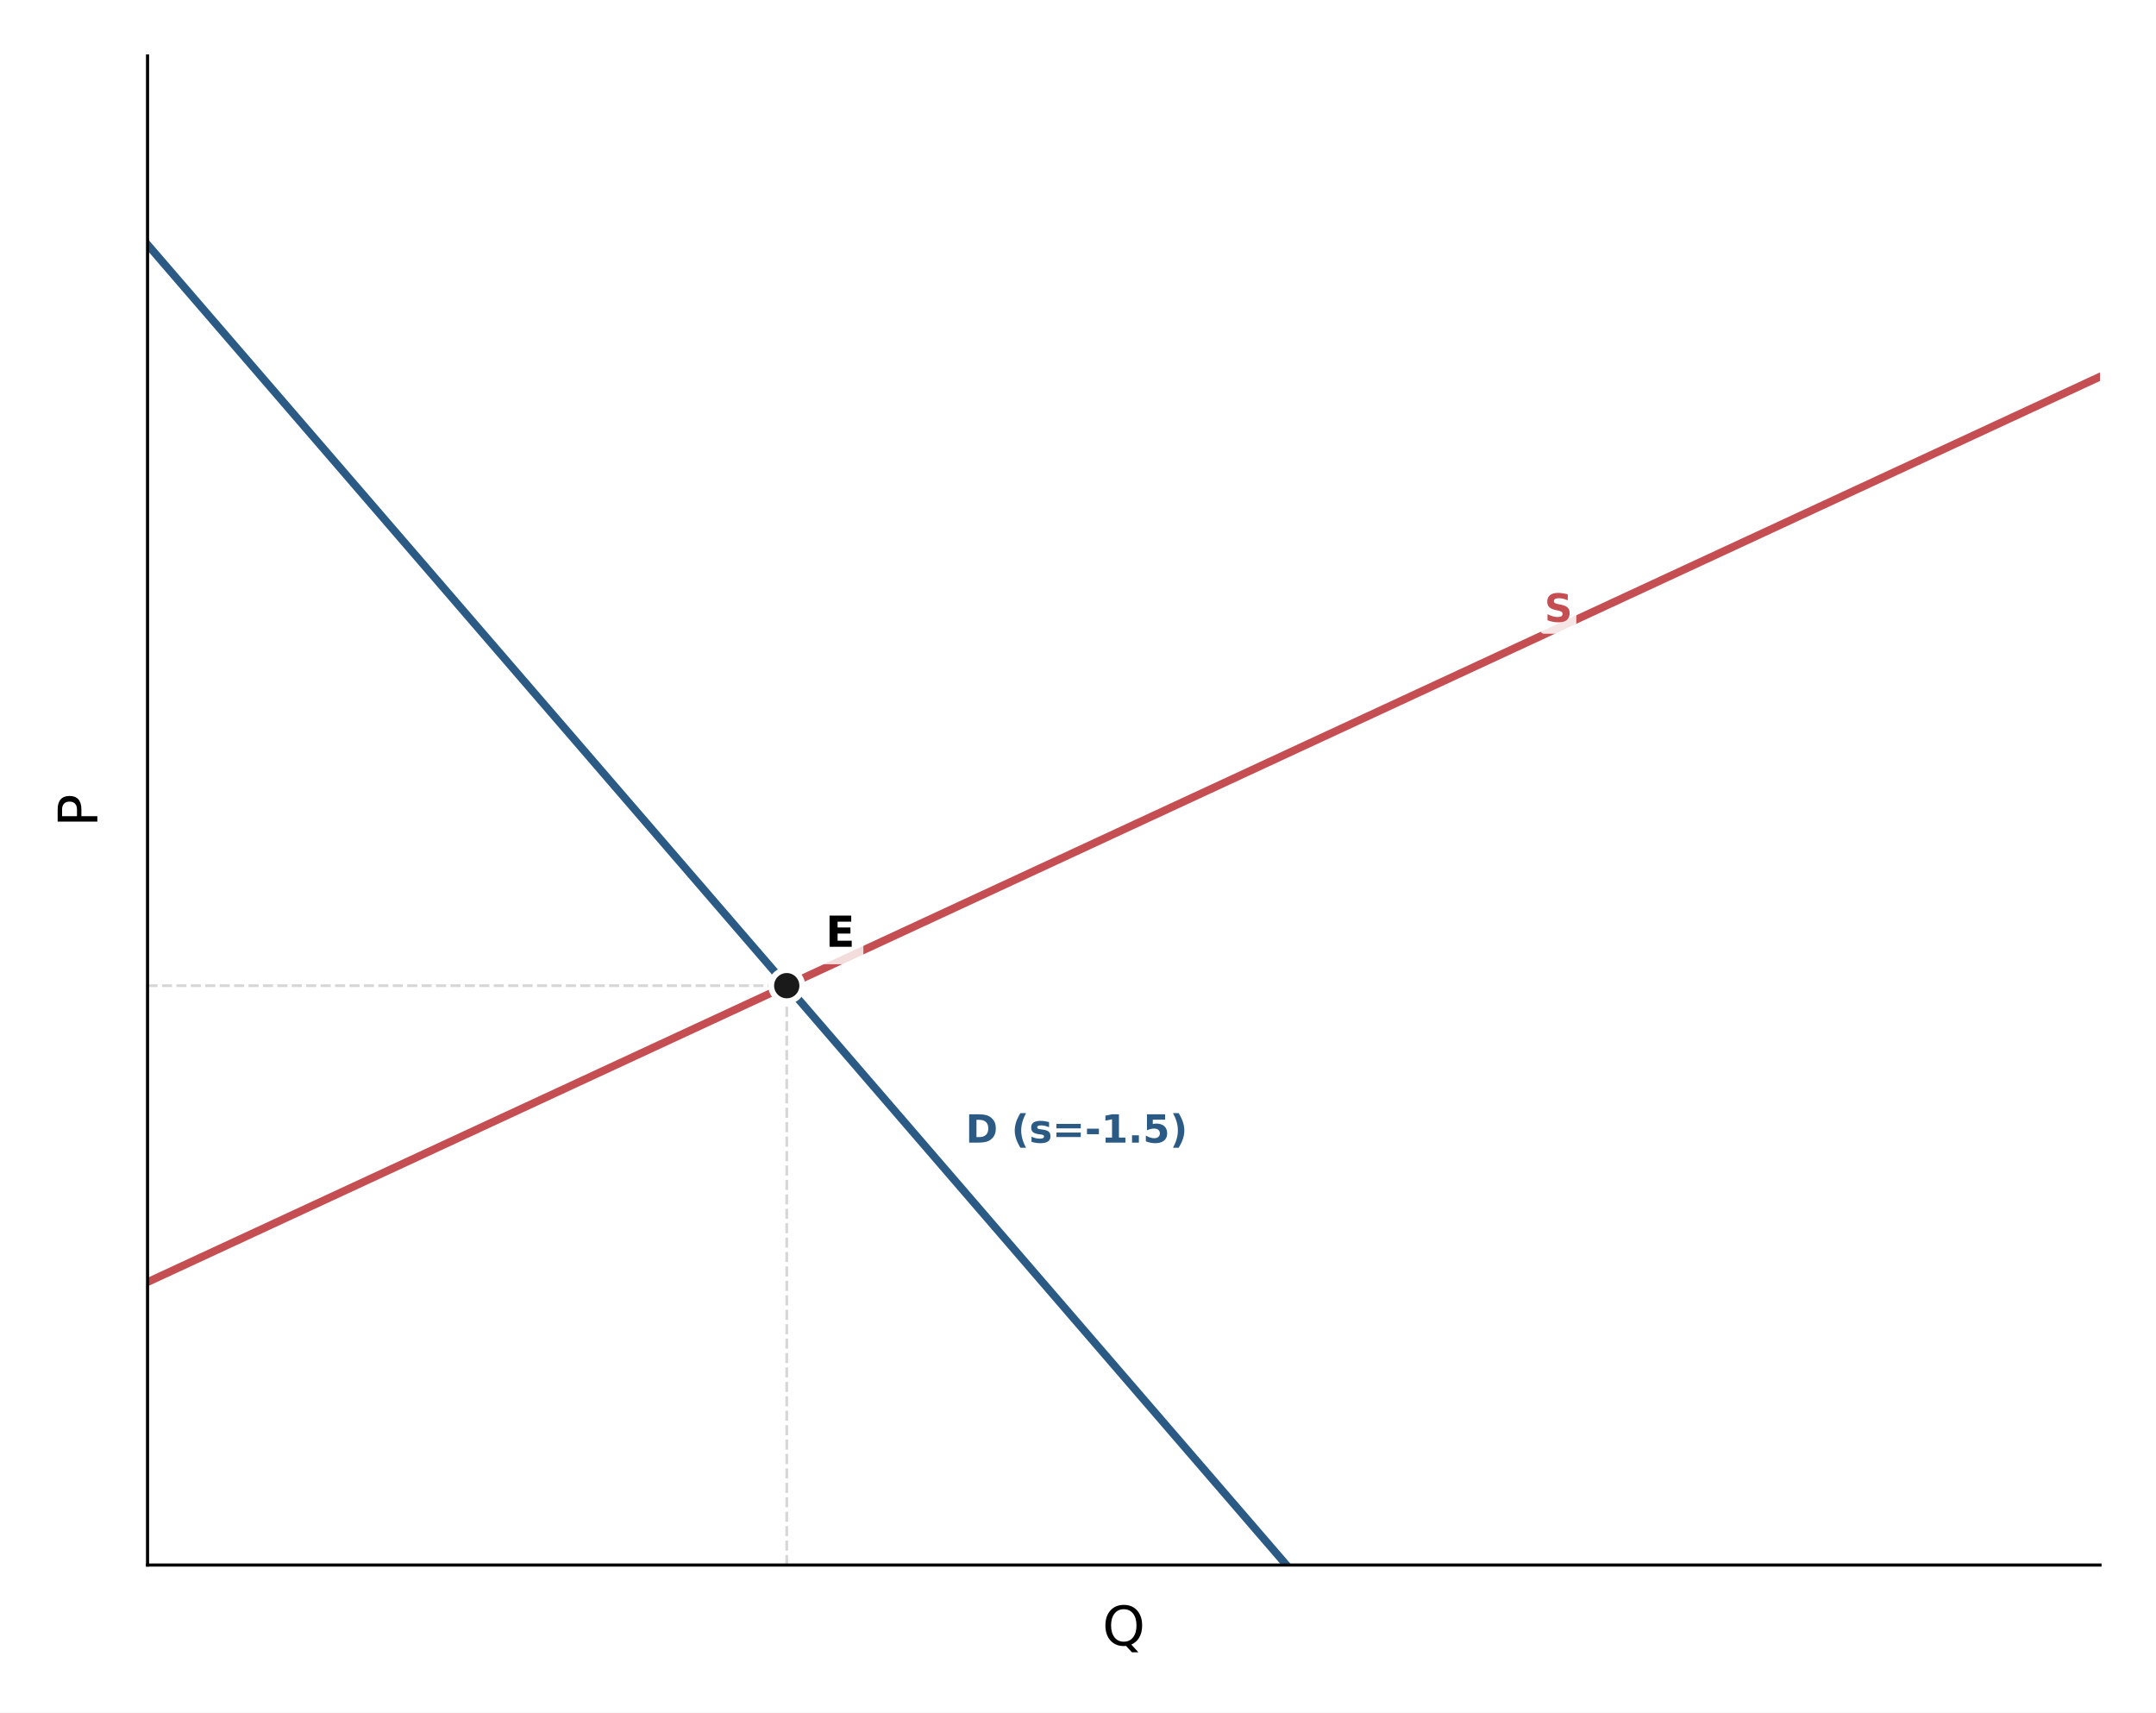
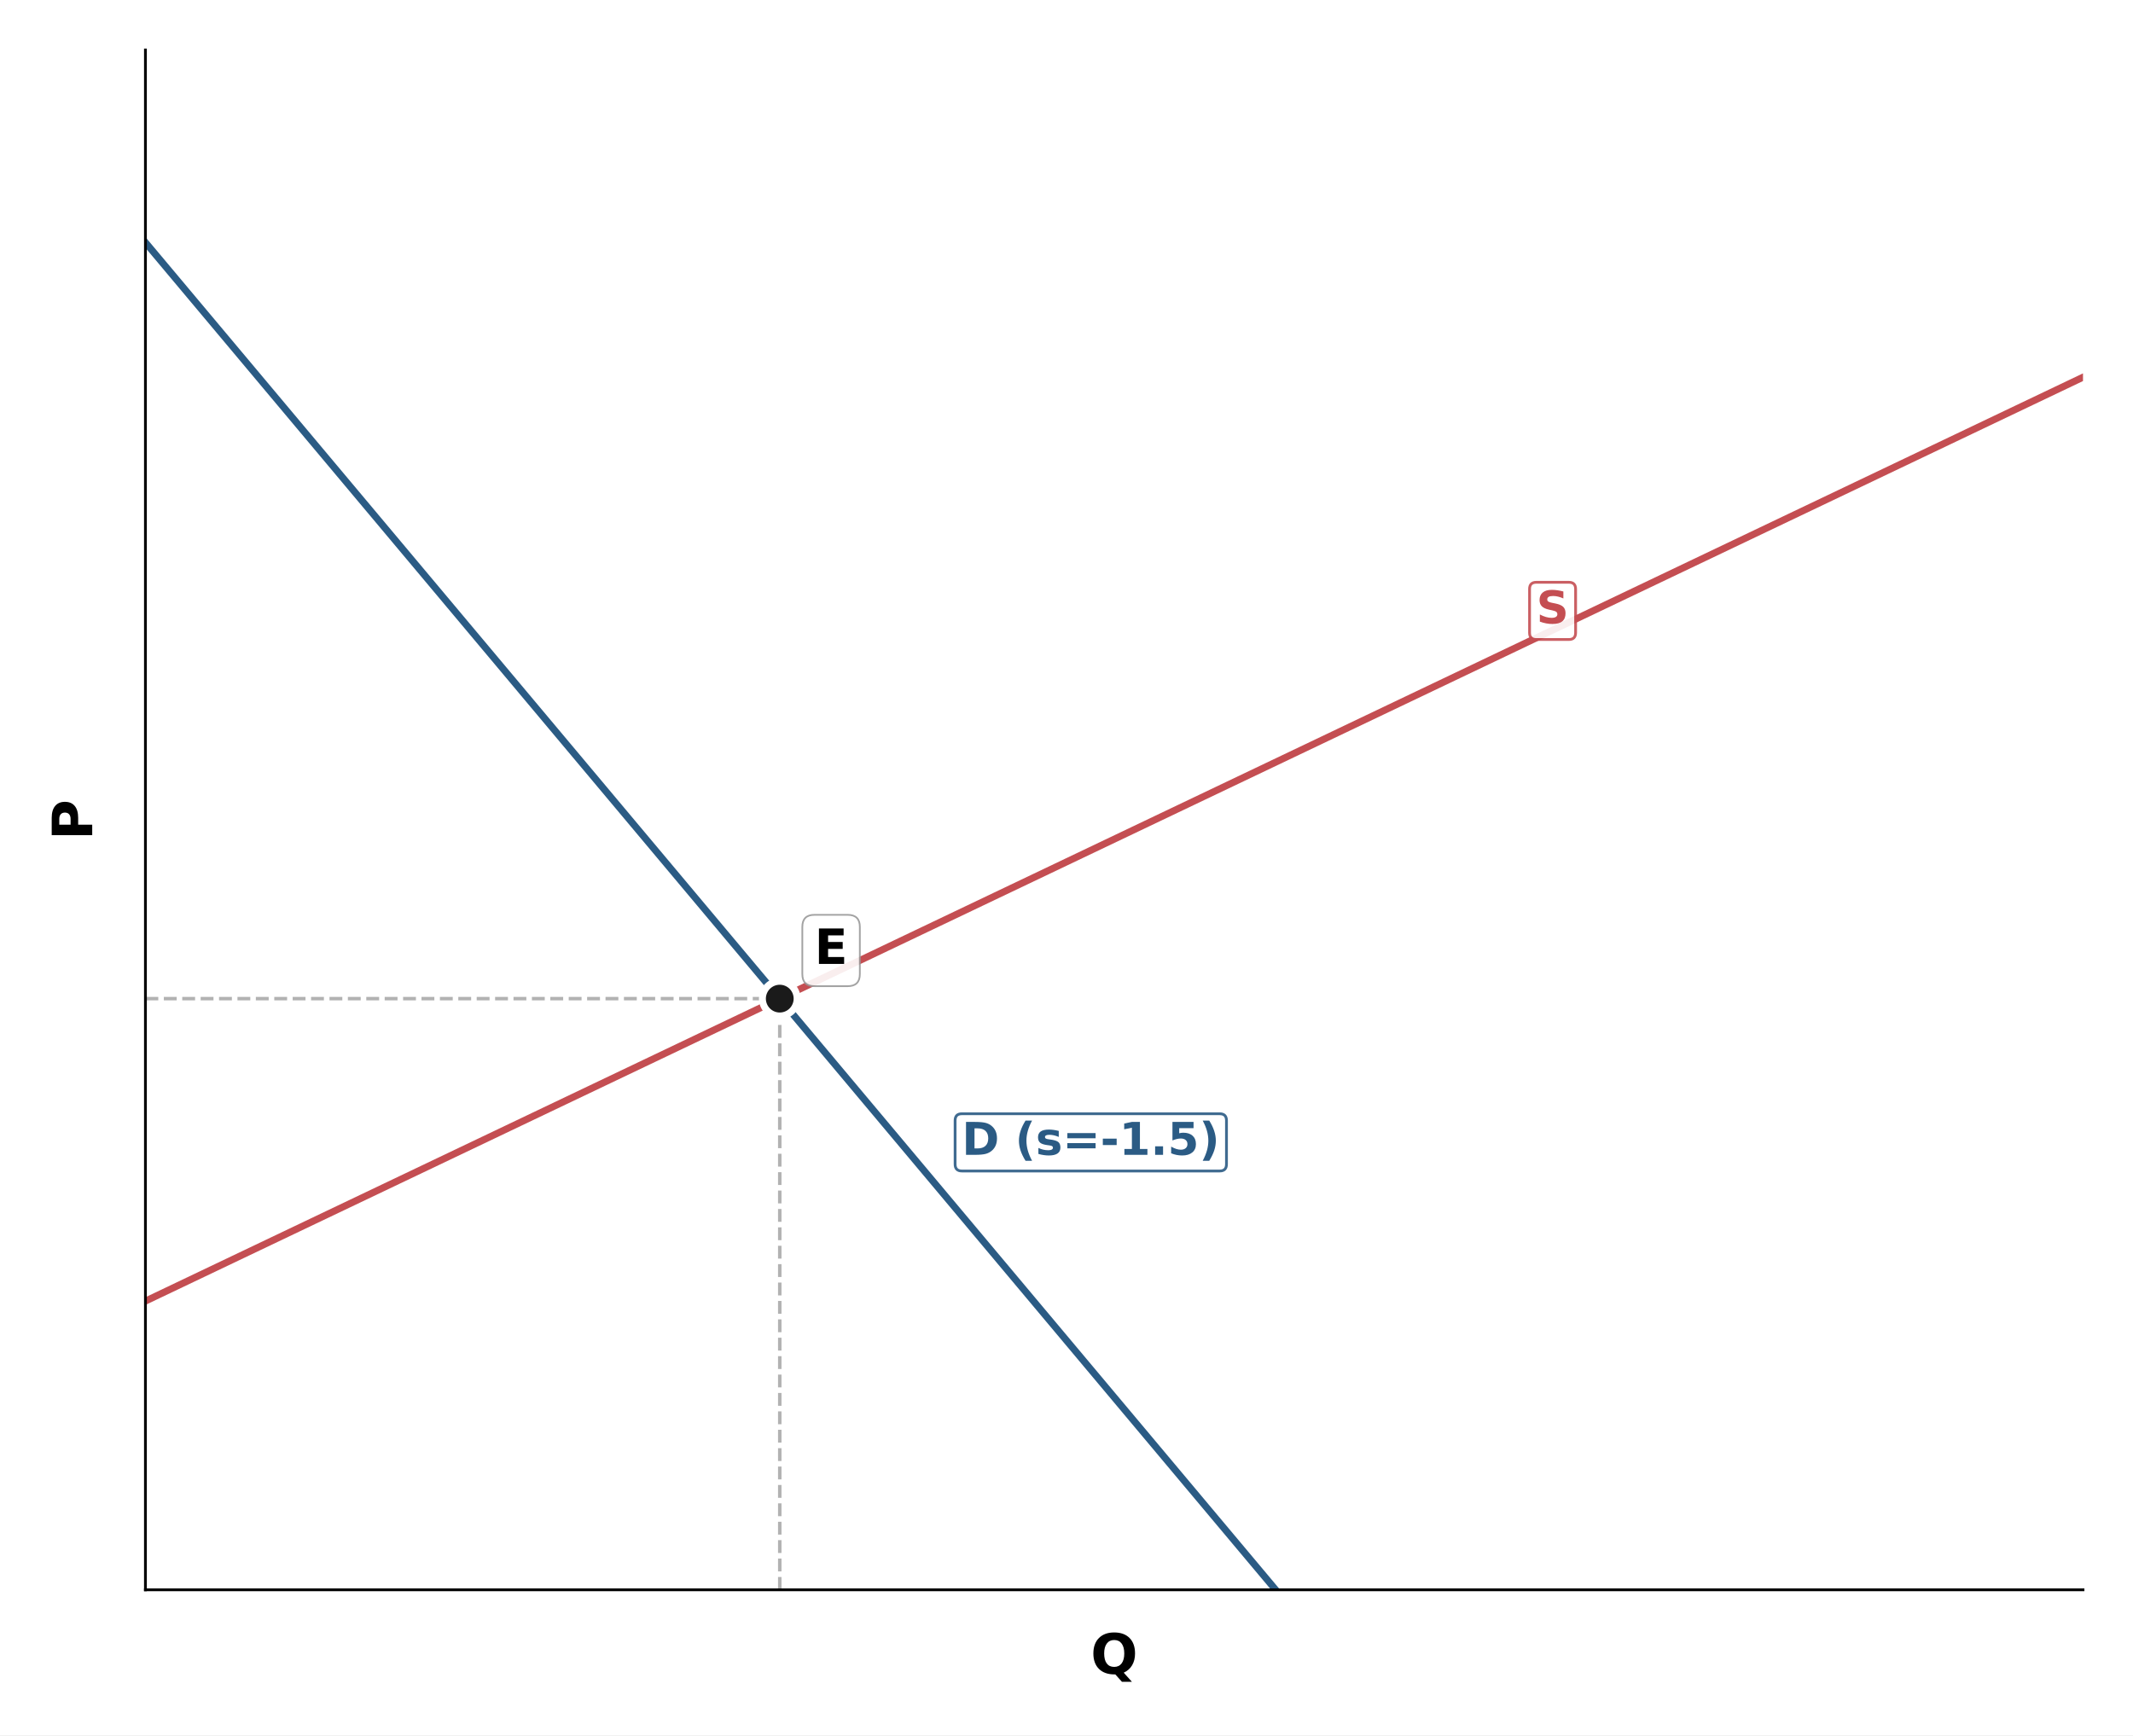
- <svg xmlns="http://www.w3.org/2000/svg" xmlns:xlink="http://www.w3.org/1999/xlink" width="554.549pt" height="440.429pt" viewBox="0 0 554.549 440.429" version="1.1">
+ <svg xmlns="http://www.w3.org/2000/svg" xmlns:xlink="http://www.w3.org/1999/xlink" width="614.285pt" height="499.805pt" viewBox="0 0 614.285 499.805" version="1.1">
  <defs>
    <style type="text/css">*{stroke-linejoin: round; stroke-linecap: butt}</style>
  </defs>
  <g id="figure_1">
    <g id="patch_1">
-       <path d="M 0 440.429  L 554.549 440.429  L 554.549 0  L 0 0  z " style="fill: #ffffff" />
+       <path d="M 0 499.805  L 614.285 499.805  L 614.285 0  L 0 0  z " style="fill: #ffffff" />
    </g>
    <g id="axes_1">
      <g id="patch_2">
-         <path d="M 37.949 402.48  L 540.149 402.48  L 540.149 14.4  L 37.949 14.4  z " style="fill: #ffffff" />
+         <path d="M 41.885 457.92  L 599.885 457.92  L 599.885 14.4  L 41.885 14.4  z " style="fill: #ffffff" />
      </g>
      <g id="line2d_1">
-         <path d="M 202.36 402.48  L 202.36 253.485  " clip-path="url(#pf19eb99d0a)" style="fill: none; stroke-dasharray: 2.59,1.12; stroke-dashoffset: 0; stroke: #999999; stroke-opacity: 0.4; stroke-width: 0.7" />
+         <path d="M 224.564 457.92  L 224.564 287.64  " clip-path="url(#p804bf23b85)" style="fill: none; stroke-dasharray: 3.7,1.6; stroke-dashoffset: 0; stroke: #666666; stroke-opacity: 0.5" />
      </g>
      <g id="line2d_2">
-         <path d="M 37.949 253.485  L 202.36 253.485  " clip-path="url(#pf19eb99d0a)" style="fill: none; stroke-dasharray: 2.59,1.12; stroke-dashoffset: 0; stroke: #999999; stroke-opacity: 0.4; stroke-width: 0.7" />
+         <path d="M 41.885 287.64  L 224.564 287.64  " clip-path="url(#p804bf23b85)" style="fill: none; stroke-dasharray: 3.7,1.6; stroke-dashoffset: 0; stroke: #666666; stroke-opacity: 0.5" />
      </g>
      <g id="matplotlib.axis_1">
        <g id="xtick_1" />
        <g id="xtick_2" />
        <g id="xtick_3" />
        <g id="xtick_4" />
        <g id="xtick_5" />
        <g id="xtick_6" />
        <g id="xtick_7" />
        <g id="xtick_8" />
        <g id="xtick_9" />
        <g id="text_1">
-           <g transform="translate(283.5391 423.1178) scale(0.14 -0.14)">
+           <g transform="translate(314.0838 482.0775) scale(0.16 -0.16)">
            <defs>
-               <path id="DejaVuSans-51" d="M 2522 4238  Q 1834 4238 1429 3725  Q 1025 3213 1025 2328  Q 1025 1447 1429 934  Q 1834 422 2522 422  Q 3209 422 3611 934  Q 4013 1447 4013 2328  Q 4013 3213 3611 3725  Q 3209 4238 2522 4238  z M 3406 84  L 4238 -825  L 3475 -825  L 2784 -78  Q 2681 -84 2626 -87  Q 2572 -91 2522 -91  Q 1538 -91 948 567  Q 359 1225 359 2328  Q 359 3434 948 4092  Q 1538 4750 2522 4750  Q 3503 4750 4090 4092  Q 4678 3434 4678 2328  Q 4678 1516 4351 937  Q 4025 359 3406 84  z " transform="scale(0.015625)" />
+               <path id="DejaVuSans-Bold-51" d="M 2847 -84  L 2753 -84  Q 1600 -84 959 553  Q 319 1191 319 2328  Q 319 3463 958 4106  Q 1597 4750 2719 4750  Q 3853 4750 4486 4112  Q 5119 3475 5119 2328  Q 5119 1541 4783 972  Q 4447 403 3816 116  L 4756 -934  L 3609 -934  L 2847 -84  z M 2719 3878  Q 2169 3878 1866 3472  Q 1563 3066 1563 2328  Q 1563 1578 1859 1179  Q 2156 781 2719 781  Q 3272 781 3575 1187  Q 3878 1594 3878 2328  Q 3878 3066 3575 3472  Q 3272 3878 2719 3878  z " transform="scale(0.015625)" />
            </defs>
-             <use xlink:href="#DejaVuSans-51" />
+             <use xlink:href="#DejaVuSans-Bold-51" />
          </g>
        </g>
      </g>
      <g id="matplotlib.axis_2">
        <g id="ytick_1" />
        <g id="ytick_2" />
        <g id="ytick_3" />
        <g id="ytick_4" />
        <g id="ytick_5" />
        <g id="ytick_6" />
        <g id="ytick_7" />
        <g id="ytick_8" />
        <g id="ytick_9" />
        <g id="text_2">
-           <g transform="translate(25.03781 212.6608) rotate(-90) scale(0.14 -0.14)">
+           <g transform="translate(26.5575 242.0238) rotate(-90) scale(0.16 -0.16)">
            <defs>
-               <path id="DejaVuSans-50" d="M 1259 4147  L 1259 2394  L 2053 2394  Q 2494 2394 2734 2622  Q 2975 2850 2975 3272  Q 2975 3691 2734 3919  Q 2494 4147 2053 4147  L 1259 4147  z M 628 4666  L 2053 4666  Q 2838 4666 3239 4311  Q 3641 3956 3641 3272  Q 3641 2581 3239 2228  Q 2838 1875 2053 1875  L 1259 1875  L 1259 0  L 628 0  L 628 4666  z " transform="scale(0.015625)" />
+               <path id="DejaVuSans-Bold-50" d="M 588 4666  L 2584 4666  Q 3475 4666 3951 4270  Q 4428 3875 4428 3144  Q 4428 2409 3951 2014  Q 3475 1619 2584 1619  L 1791 1619  L 1791 0  L 588 0  L 588 4666  z M 1791 3794  L 1791 2491  L 2456 2491  Q 2806 2491 2997 2661  Q 3188 2831 3188 3144  Q 3188 3456 2997 3625  Q 2806 3794 2456 3794  L 1791 3794  z " transform="scale(0.015625)" />
            </defs>
-             <use xlink:href="#DejaVuSans-50" />
+             <use xlink:href="#DejaVuSans-Bold-50" />
          </g>
        </g>
      </g>
      <g id="line2d_3">
-         <path d="M 37.949 62.91  L 40.473 65.835  L 42.997 68.76  L 45.52 71.686  L 48.044 74.611  L 50.567 77.536  L 53.091 80.461  L 55.615 83.387  L 58.138 86.312  L 60.662 89.237  L 63.186 92.162  L 65.709 95.087  L 68.233 98.013  L 70.756 100.938  L 73.28 103.863  L 75.804 106.788  L 78.327 109.714  L 80.851 112.639  L 83.375 115.564  L 85.898 118.489  L 88.422 121.415  L 90.945 124.34  L 93.469 127.265  L 95.993 130.19  L 98.516 133.115  L 101.04 136.041  L 103.563 138.966  L 106.087 141.891  L 108.611 144.816  L 111.134 147.742  L 113.658 150.667  L 116.182 153.592  L 118.705 156.517  L 121.229 159.442  L 123.752 162.368  L 126.276 165.293  L 128.8 168.218  L 131.323 171.143  L 133.847 174.069  L 136.37 176.994  L 138.894 179.919  L 141.418 182.844  L 143.941 185.769  L 146.465 188.695  L 148.989 191.62  L 151.512 194.545  L 154.036 197.47  L 156.559 200.396  L 159.083 203.321  L 161.607 206.246  L 164.13 209.171  L 166.654 212.097  L 169.178 215.022  L 171.701 217.947  L 174.225 220.872  L 176.748 223.797  L 179.272 226.723  L 181.796 229.648  L 184.319 232.573  L 186.843 235.498  L 189.366 238.424  L 191.89 241.349  L 194.414 244.274  L 196.937 247.199  L 199.461 250.124  L 201.985 253.05  L 204.508 255.975  L 207.032 258.9  L 209.555 261.825  L 212.079 264.751  L 214.603 267.676  L 217.126 270.601  L 219.65 273.526  L 222.173 276.452  L 224.697 279.377  L 227.221 282.302  L 229.744 285.227  L 232.268 288.152  L 234.792 291.078  L 237.315 294.003  L 239.839 296.928  L 242.362 299.853  L 244.886 302.779  L 247.41 305.704  L 249.933 308.629  L 252.457 311.554  L 254.981 314.479  L 257.504 317.405  L 260.028 320.33  L 262.551 323.255  L 265.075 326.18  L 267.599 329.106  L 270.122 332.031  L 272.646 334.956  L 275.169 337.881  L 277.693 340.806  L 280.217 343.732  L 282.74 346.657  L 285.264 349.582  L 287.788 352.507  L 290.311 355.433  L 292.835 358.358  L 295.358 361.283  L 297.882 364.208  L 300.406 367.134  L 302.929 370.059  L 305.453 372.984  L 307.977 375.909  L 310.5 378.834  L 313.024 381.76  L 315.547 384.685  L 318.071 387.61  L 320.595 390.535  L 323.118 393.461  L 325.642 396.386  L 328.165 399.311  L 330.689 402.236  " clip-path="url(#pf19eb99d0a)" style="fill: none; stroke: #2b5b84; stroke-width: 2; stroke-linecap: square" />
+         <path d="M 41.885 69.84  L 44.689 73.183  L 47.493 76.526  L 50.297 79.869  L 53.101 83.212  L 55.905 86.556  L 58.709 89.899  L 61.513 93.242  L 64.317 96.585  L 67.121 99.928  L 69.925 103.271  L 72.729 106.614  L 75.533 109.957  L 78.337 113.301  L 81.141 116.644  L 83.945 119.987  L 86.749 123.33  L 89.553 126.673  L 92.357 130.016  L 95.161 133.359  L 97.965 136.702  L 100.769 140.045  L 103.573 143.389  L 106.377 146.732  L 109.181 150.075  L 111.986 153.418  L 114.79 156.761  L 117.594 160.104  L 120.398 163.447  L 123.202 166.79  L 126.006 170.133  L 128.81 173.477  L 131.614 176.82  L 134.418 180.163  L 137.222 183.506  L 140.026 186.849  L 142.83 190.192  L 145.634 193.535  L 148.438 196.878  L 151.242 200.222  L 154.046 203.565  L 156.85 206.908  L 159.654 210.251  L 162.458 213.594  L 165.262 216.937  L 168.066 220.28  L 170.87 223.623  L 173.674 226.966  L 176.478 230.31  L 179.282 233.653  L 182.086 236.996  L 184.89 240.339  L 187.694 243.682  L 190.498 247.025  L 193.302 250.368  L 196.106 253.711  L 198.91 257.054  L 201.714 260.398  L 204.518 263.741  L 207.322 267.084  L 210.126 270.427  L 212.93 273.77  L 215.734 277.113  L 218.538 280.456  L 221.342 283.799  L 224.146 287.143  L 226.95 290.486  L 229.754 293.829  L 232.558 297.172  L 235.362 300.515  L 238.166 303.858  L 240.97 307.201  L 243.774 310.544  L 246.578 313.887  L 249.382 317.231  L 252.187 320.574  L 254.991 323.917  L 257.795 327.26  L 260.599 330.603  L 263.403 333.946  L 266.207 337.289  L 269.011 340.632  L 271.815 343.975  L 274.619 347.319  L 277.423 350.662  L 280.227 354.005  L 283.031 357.348  L 285.835 360.691  L 288.639 364.034  L 291.443 367.377  L 294.247 370.72  L 297.051 374.064  L 299.855 377.407  L 302.659 380.75  L 305.463 384.093  L 308.267 387.436  L 311.071 390.779  L 313.875 394.122  L 316.679 397.465  L 319.483 400.808  L 322.287 404.152  L 325.091 407.495  L 327.895 410.838  L 330.699 414.181  L 333.503 417.524  L 336.307 420.867  L 339.111 424.21  L 341.915 427.553  L 344.719 430.896  L 347.523 434.24  L 350.327 437.583  L 353.131 440.926  L 355.935 444.269  L 358.739 447.612  L 361.543 450.955  L 364.347 454.298  L 367.151 457.641  " clip-path="url(#p804bf23b85)" style="fill: none; stroke: #2b5b84; stroke-width: 2; stroke-linecap: square" />
      </g>
      <g id="line2d_4">
-         <path d="M 37.949 329.715  L 540.149 96.867  L 540.149 96.867  " clip-path="url(#pf19eb99d0a)" style="fill: none; stroke: #c44e52; stroke-width: 2; stroke-linecap: square" />
+         <path d="M 41.885 374.76  L 599.885 108.648  L 599.885 108.648  " clip-path="url(#p804bf23b85)" style="fill: none; stroke: #c44e52; stroke-width: 2; stroke-linecap: square" />
      </g>
      <g id="patch_3">
-         <path d="M 37.949 402.48  L 37.949 14.4  " style="fill: none; stroke: #000000; stroke-width: 0.8; stroke-linejoin: miter; stroke-linecap: square" />
+         <path d="M 41.885 457.92  L 41.885 14.4  " style="fill: none; stroke: #000000; stroke-width: 0.8; stroke-linejoin: miter; stroke-linecap: square" />
      </g>
      <g id="patch_4">
-         <path d="M 37.949 402.48  L 540.149 402.48  " style="fill: none; stroke: #000000; stroke-width: 0.8; stroke-linejoin: miter; stroke-linecap: square" />
+         <path d="M 41.885 457.92  L 599.885 457.92  " style="fill: none; stroke: #000000; stroke-width: 0.8; stroke-linejoin: miter; stroke-linecap: square" />
      </g>
      <g id="text_3">
        <g id="patch_5">
-           <path d="M 248.362 296.933  L 305.481 296.933  Q 306.481 296.933 306.481 295.933  L 306.481 286.255  Q 306.481 285.255 305.481 285.255  L 248.362 285.255  Q 247.362 285.255 247.362 286.255  L 247.362 295.933  Q 247.362 296.933 248.362 296.933  z " style="fill: #ffffff; opacity: 0.85" />
+           <path d="M 277.011 337.286  L 351.265 337.286  Q 353.215 337.286 353.215 335.336  L 353.215 322.754  Q 353.215 320.804 351.265 320.804  L 277.011 320.804  Q 275.061 320.804 275.061 322.754  L 275.061 335.336  Q 275.061 337.286 277.011 337.286  z " style="fill: #ffffff; opacity: 0.9; stroke: #2b5b84; stroke-width: 0.8; stroke-linejoin: miter" />
        </g>
-         <g style="fill: #2b5b84" transform="translate(248.3624 293.8533) scale(0.1 -0.1)">
+         <g style="fill: #2b5b84" transform="translate(277.0106 332.6324) scale(0.13 -0.13)">
          <defs>
            <path id="DejaVuSans-Bold-44" d="M 1791 3756  L 1791 909  L 2222 909  Q 2959 909 3348 1275  Q 3738 1641 3738 2338  Q 3738 3031 3350 3393  Q 2963 3756 2222 3756  L 1791 3756  z M 588 4666  L 1856 4666  Q 2919 4666 3439 4514  Q 3959 4363 4331 4000  Q 4659 3684 4818 3271  Q 4978 2859 4978 2338  Q 4978 1809 4818 1395  Q 4659 981 4331 666  Q 3956 303 3431 151  Q 2906 0 1856 0  L 588 0  L 588 4666  z " transform="scale(0.015625)" />
            <path id="DejaVuSans-Bold-20" transform="scale(0.015625)" />
            <path id="DejaVuSans-Bold-28" d="M 2413 -844  L 1484 -844  Q 1006 -72 778 623  Q 550 1319 550 2003  Q 550 2688 779 3389  Q 1009 4091 1484 4856  L 2413 4856  Q 2013 4116 1813 3408  Q 1613 2700 1613 2009  Q 1613 1319 1811 609  Q 2009 -100 2413 -844  z " transform="scale(0.015625)" />
            <path id="DejaVuSans-Bold-73" d="M 3272 3391  L 3272 2541  Q 2913 2691 2578 2766  Q 2244 2841 1947 2841  Q 1628 2841 1473 2761  Q 1319 2681 1319 2516  Q 1319 2381 1436 2309  Q 1553 2238 1856 2203  L 2053 2175  Q 2913 2066 3209 1816  Q 3506 1566 3506 1031  Q 3506 472 3093 190  Q 2681 -91 1863 -91  Q 1516 -91 1145 -36  Q 775 19 384 128  L 384 978  Q 719 816 1070 734  Q 1422 653 1784 653  Q 2113 653 2278 743  Q 2444 834 2444 1013  Q 2444 1163 2330 1236  Q 2216 1309 1875 1350  L 1678 1375  Q 931 1469 631 1722  Q 331 1975 331 2491  Q 331 3047 712 3315  Q 1094 3584 1881 3584  Q 2191 3584 2531 3537  Q 2872 3491 3272 3391  z " transform="scale(0.015625)" />
            <path id="DejaVuSans-Bold-3d" d="M 678 3084  L 4684 3084  L 4684 2350  L 678 2350  L 678 3084  z M 678 1663  L 4684 1663  L 4684 922  L 678 922  L 678 1663  z " transform="scale(0.015625)" />
            <path id="DejaVuSans-Bold-2d" d="M 347 2297  L 2309 2297  L 2309 1388  L 347 1388  L 347 2297  z " transform="scale(0.015625)" />
            <path id="DejaVuSans-Bold-31" d="M 750 831  L 1813 831  L 1813 3847  L 722 3622  L 722 4441  L 1806 4666  L 2950 4666  L 2950 831  L 4013 831  L 4013 0  L 750 0  L 750 831  z " transform="scale(0.015625)" />
            <path id="DejaVuSans-Bold-2e" d="M 653 1209  L 1778 1209  L 1778 0  L 653 0  L 653 1209  z " transform="scale(0.015625)" />
            <path id="DejaVuSans-Bold-35" d="M 678 4666  L 3669 4666  L 3669 3781  L 1638 3781  L 1638 3059  Q 1775 3097 1914 3117  Q 2053 3138 2203 3138  Q 3056 3138 3531 2711  Q 4006 2284 4006 1522  Q 4006 766 3489 337  Q 2972 -91 2053 -91  Q 1656 -91 1267 -14  Q 878 63 494 219  L 494 1166  Q 875 947 1217 837  Q 1559 728 1863 728  Q 2300 728 2551 942  Q 2803 1156 2803 1522  Q 2803 1891 2551 2103  Q 2300 2316 1863 2316  Q 1603 2316 1309 2248  Q 1016 2181 678 2041  L 678 4666  z " transform="scale(0.015625)" />
            <path id="DejaVuSans-Bold-29" d="M 513 -844  Q 913 -100 1113 609  Q 1313 1319 1313 2009  Q 1313 2700 1113 3408  Q 913 4116 513 4856  L 1441 4856  Q 1916 4091 2145 3389  Q 2375 2688 2375 2003  Q 2375 1319 2147 623  Q 1919 -72 1441 -844  L 513 -844  z " transform="scale(0.015625)" />
          </defs>
          <use xlink:href="#DejaVuSans-Bold-44" />
          <use xlink:href="#DejaVuSans-Bold-20" x="83.008" />
          <use xlink:href="#DejaVuSans-Bold-28" x="117.822" />
          <use xlink:href="#DejaVuSans-Bold-73" x="163.525" />
          <use xlink:href="#DejaVuSans-Bold-3d" x="223.047" />
          <use xlink:href="#DejaVuSans-Bold-2d" x="306.836" />
          <use xlink:href="#DejaVuSans-Bold-31" x="348.34" />
          <use xlink:href="#DejaVuSans-Bold-2e" x="417.92" />
          <use xlink:href="#DejaVuSans-Bold-35" x="455.908" />
          <use xlink:href="#DejaVuSans-Bold-29" x="525.488" />
        </g>
      </g>
      <g id="text_4">
        <g id="patch_6">
-           <path d="M 397.256 162.982  L 404.457 162.982  Q 405.457 162.982 405.457 161.982  L 405.457 152.304  Q 405.457 151.304 404.457 151.304  L 397.256 151.304  Q 396.256 151.304 396.256 152.304  L 396.256 161.982  Q 396.256 162.982 397.256 162.982  z " style="fill: #ffffff; opacity: 0.85" />
+           <path d="M 442.448 184.199  L 451.81 184.199  Q 453.76 184.199 453.76 182.249  L 453.76 169.668  Q 453.76 167.718 451.81 167.718  L 442.448 167.718  Q 440.498 167.718 440.498 169.668  L 440.498 182.249  Q 440.498 184.199 442.448 184.199  z " style="fill: #ffffff; opacity: 0.9; stroke: #c44e52; stroke-width: 0.8; stroke-linejoin: miter" />
        </g>
-         <g style="fill: #c44e52" transform="translate(397.2559 159.9023) scale(0.1 -0.1)">
+         <g style="fill: #c44e52" transform="translate(442.4478 179.5455) scale(0.13 -0.13)">
          <defs>
            <path id="DejaVuSans-Bold-53" d="M 3834 4519  L 3834 3531  Q 3450 3703 3084 3790  Q 2719 3878 2394 3878  Q 1963 3878 1756 3759  Q 1550 3641 1550 3391  Q 1550 3203 1689 3098  Q 1828 2994 2194 2919  L 2706 2816  Q 3484 2659 3812 2340  Q 4141 2022 4141 1434  Q 4141 663 3683 286  Q 3225 -91 2284 -91  Q 1841 -91 1394 -6  Q 947 78 500 244  L 500 1259  Q 947 1022 1364 901  Q 1781 781 2169 781  Q 2563 781 2772 912  Q 2981 1044 2981 1288  Q 2981 1506 2839 1625  Q 2697 1744 2272 1838  L 1806 1941  Q 1106 2091 782 2419  Q 459 2747 459 3303  Q 459 4000 909 4375  Q 1359 4750 2203 4750  Q 2588 4750 2994 4692  Q 3400 4634 3834 4519  z " transform="scale(0.015625)" />
          </defs>
          <use xlink:href="#DejaVuSans-Bold-53" />
        </g>
      </g>
      <g id="text_5">
        <g id="patch_7">
-           <path d="M 212.36 247.973  L 219.874 247.973  Q 222.074 247.973 222.074 245.773  L 222.074 235.127  Q 222.074 232.927 219.874 232.927  L 212.36 232.927  Q 210.16 232.927 210.16 235.127  L 210.16 245.773  Q 210.16 247.973 212.36 247.973  z " style="fill: #ffffff; opacity: 0.8" />
+           <path d="M 234.564 284.052  L 244.127 284.052  Q 247.627 284.052 247.627 280.552  L 247.627 267.002  Q 247.627 263.502 244.127 263.502  L 234.564 263.502  Q 231.064 263.502 231.064 267.002  L 231.064 280.552  Q 231.064 284.052 234.564 284.052  z " style="fill: #ffffff; opacity: 0.9; stroke: #999999; stroke-width: 0.5; stroke-linejoin: miter" />
        </g>
-         <g transform="translate(212.3601 243.485) scale(0.11 -0.11)">
+         <g transform="translate(234.5636 277.64) scale(0.14 -0.14)">
          <defs>
            <path id="DejaVuSans-Bold-45" d="M 588 4666  L 3834 4666  L 3834 3756  L 1791 3756  L 1791 2888  L 3713 2888  L 3713 1978  L 1791 1978  L 1791 909  L 3903 909  L 3903 0  L 588 0  L 588 4666  z " transform="scale(0.015625)" />
          </defs>
          <use xlink:href="#DejaVuSans-Bold-45" />
        </g>
      </g>
      <g id="line2d_5">
        <defs>
-           <path id="m790e144ca5" d="M 0 4  C 1.061 4 2.078 3.579 2.828 2.828  C 3.579 2.078 4 1.061 4 0  C 4 -1.061 3.579 -2.078 2.828 -2.828  C 2.078 -3.579 1.061 -4 0 -4  C -1.061 -4 -2.078 -3.579 -2.828 -2.828  C -3.579 -2.078 -4 -1.061 -4 0  C -4 1.061 -3.579 2.078 -2.828 2.828  C -2.078 3.579 -1.061 4 0 4  z " style="stroke: #ffffff; stroke-width: 1.5" />
+           <path id="m785e7988c6" d="M 0 5  C 1.326 5 2.598 4.473 3.536 3.536  C 4.473 2.598 5 1.326 5 0  C 5 -1.326 4.473 -2.598 3.536 -3.536  C 2.598 -4.473 1.326 -5 0 -5  C -1.326 -5 -2.598 -4.473 -3.536 -3.536  C -4.473 -2.598 -5 -1.326 -5 0  C -5 1.326 -4.473 2.598 -3.536 3.536  C -2.598 4.473 -1.326 5 0 5  z " style="stroke: #ffffff; stroke-width: 2" />
        </defs>
-         <g clip-path="url(#pf19eb99d0a)">
-           <use xlink:href="#m790e144ca5" x="202.36" y="253.485" style="fill: #1a1a1a; stroke: #ffffff; stroke-width: 1.5" />
+         <g clip-path="url(#p804bf23b85)">
+           <use xlink:href="#m785e7988c6" x="224.564" y="287.64" style="fill: #1a1a1a; stroke: #ffffff; stroke-width: 2" />
        </g>
      </g>
    </g>
  </g>
  <defs>
-     <clipPath id="pf19eb99d0a">
-       <rect x="37.949" y="14.4" width="502.2" height="388.08" />
+     <clipPath id="p804bf23b85">
+       <rect x="41.885" y="14.4" width="558" height="443.52" />
    </clipPath>
  </defs>
</svg>
